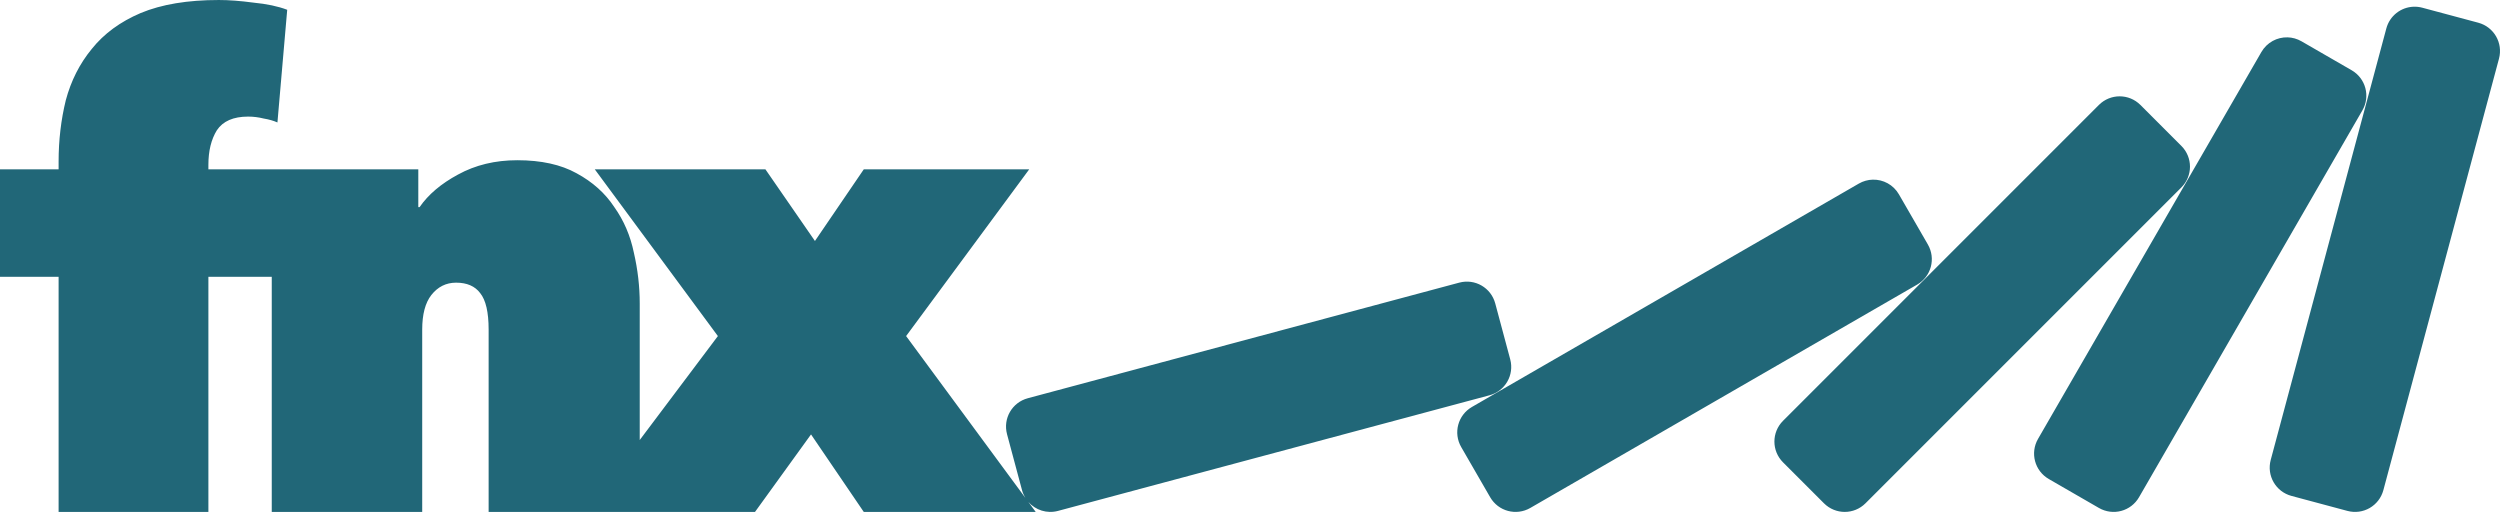
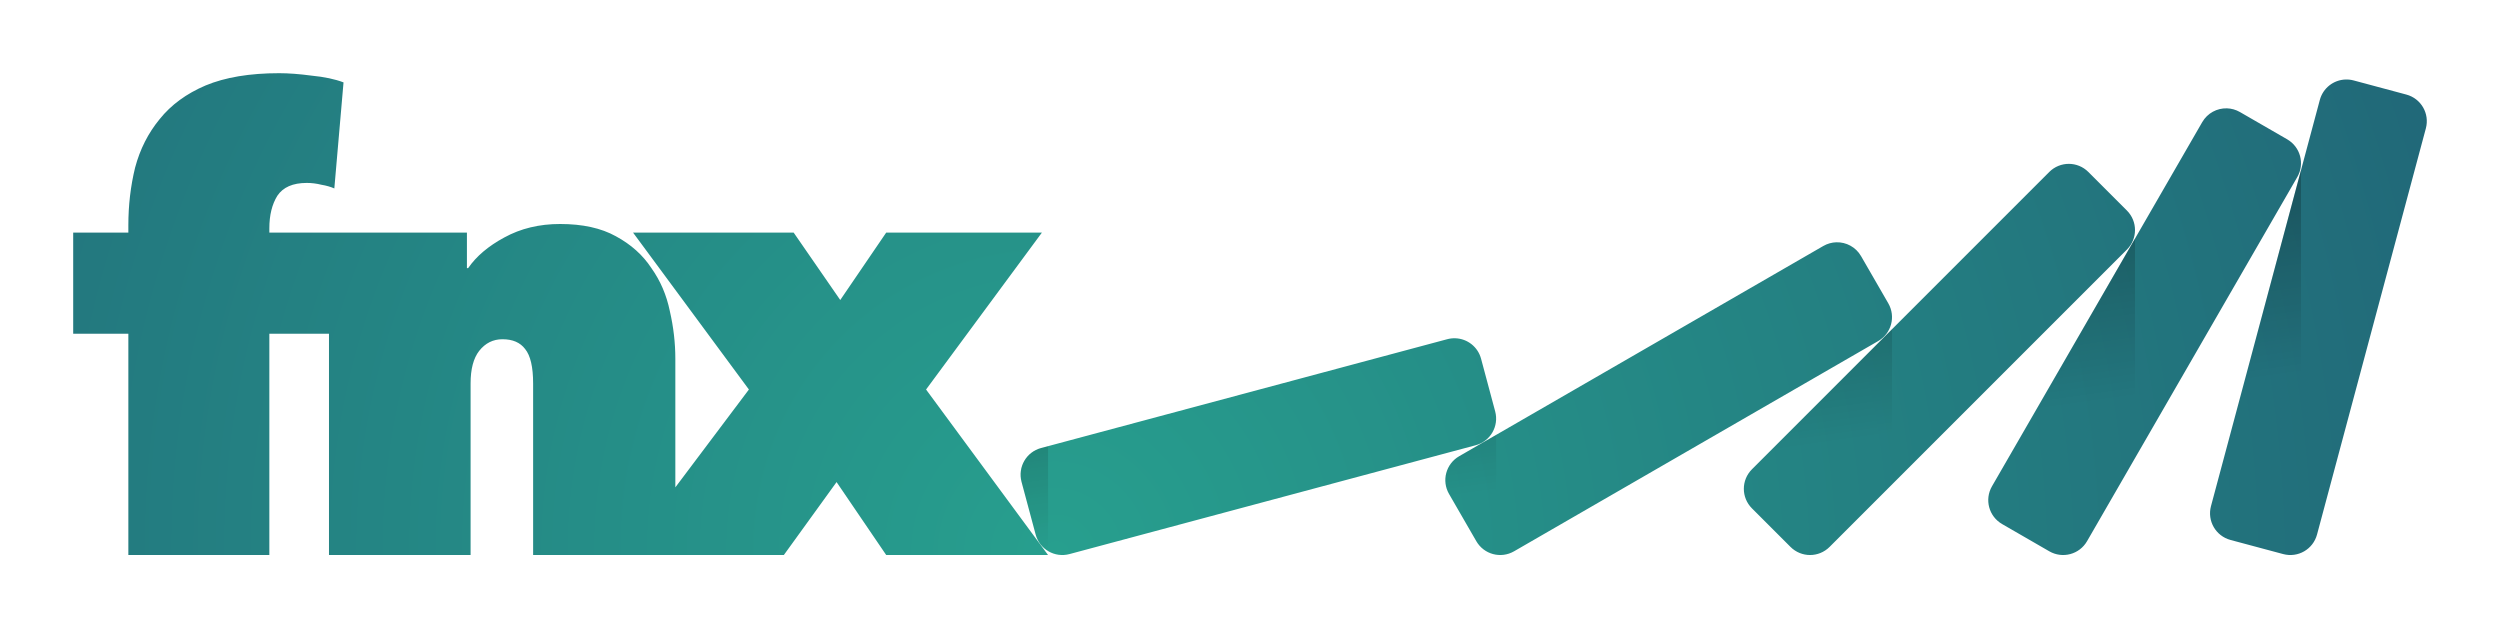
- <svg xmlns="http://www.w3.org/2000/svg" width="181.475mm" height="37.16mm" viewBox="0 0 643.023 131.668" id="svg2" version="1.1">
-   <defs id="defs4" />
-   <g id="layer1" transform="translate(115.0759,-2340.898)">
+ <svg xmlns="http://www.w3.org/2000/svg" xmlns:xlink="http://www.w3.org/1999/xlink" width="683.158" height="171.668" viewBox="0 0 683.158 171.668" id="svg2" version="1.1">
+   <defs id="defs4">
+     <linearGradient id="linearGradient4431">
+       <stop style="stop-color:#000000;stop-opacity:1;" offset="0" id="stop4433" />
+       <stop style="stop-color:#000000;stop-opacity:0;" offset="1" id="stop4435" />
+     </linearGradient>
+     <linearGradient id="linearGradient4362">
+       <stop style="stop-color:#279f8e;stop-opacity:1" offset="0" id="stop4364" />
+       <stop style="stop-color:#216778;stop-opacity:1" offset="1" id="stop4366" />
+     </linearGradient>
+     <radialGradient xlink:href="#linearGradient4362" id="radialGradient4379" cx="407.293" cy="139.43" fx="407.293" fy="139.43" r="321.579" gradientTransform="matrix(0.6352086,1.100214,-1.085037,0.6264463,181.2928,-383.9069)" gradientUnits="userSpaceOnUse" />
+     <linearGradient xlink:href="#linearGradient4431" id="linearGradient4437" x1="265.924" y1="80.509" x2="273.067" y2="130.509" gradientUnits="userSpaceOnUse" />
+   </defs>
+   <g id="layer1" transform="translate(135.0759,-2320.898)">
    <g style="font-style:normal;font-variant:normal;font-weight:normal;font-stretch:normal;font-size:65.039px;line-height:130%;font-family:Courier;-inkscape-font-specification:'Courier, Normal';text-align:start;letter-spacing:0px;word-spacing:0px;writing-mode:lr-tb;text-anchor:start;fill:#00aad4;fill-opacity:1;stroke:none;stroke-width:1px;stroke-linecap:butt;stroke-linejoin:miter;stroke-opacity:1" id="text4362" transform="matrix(1.51104,0,0,1.51104,61.21598,-1259.592)">
-       <path style="font-style:normal;font-variant:normal;font-weight:900;font-stretch:normal;font-size:65.039px;line-height:130%;font-family:'Avenir Next';-inkscape-font-specification:'Avenir Next, Heavy';text-align:start;writing-mode:lr-tb;text-anchor:start;fill:#216778;fill-opacity:1;stroke:none" d="M 56.283,0 C 48.243,0 41.542,1.118 36.182,3.352 c -5.249,2.233 -9.434,5.304 -12.561,9.213 -3.127,3.797 -5.363,8.207 -6.703,13.232 -1.228,5.025 -1.844,10.276 -1.844,15.748 l 0,2.01 -15.074,0 0,27.639 15.074,0 0,60.475 38.527,0 0,-60.475 16.297,0 0,60.475 38.697,0 0,-46.904 c 0,-3.909 0.78,-6.869 2.344,-8.879 1.675,-2.122 3.797,-3.184 6.365,-3.184 2.792,0 4.859,0.893 6.199,2.68 1.452,1.787 2.178,4.916 2.178,9.383 l 0,46.904 38.863,0 29.65,0 14.408,-19.936 13.566,19.936 44.225,0 -1.891,-2.566 c 1.835,2.086 4.746,3.075 7.621,2.305 l 110.975,-29.736 c 4.043,-1.083 6.427,-5.209 5.344,-9.252 l -3.854,-14.383 c -1.083,-4.043 -5.211,-6.425 -9.254,-5.342 L 264.361,102.428 c -4.043,1.083 -6.425,5.211 -5.342,9.254 l 3.854,14.383 c 0.192,0.716 0.484,1.376 0.85,1.979 l -30.664,-41.605 31.66,-42.883 -42.549,0 -12.561,18.428 -12.734,-18.428 -43.889,0 31.66,42.883 -20.102,26.736 0,-35.111 c 0,-4.356 -0.503,-8.713 -1.508,-13.068 -0.893,-4.355 -2.57,-8.263 -5.027,-11.725 -2.345,-3.573 -5.581,-6.475 -9.713,-8.709 -4.02,-2.234 -9.102,-3.352 -15.244,-3.352 -5.695,0 -10.777,1.227 -15.244,3.684 -4.355,2.345 -7.651,5.138 -9.885,8.377 l -0.332,0 0,-9.715 -35.393,0 -2.301,0 -16.297,0 0,-1.172 c 0,-3.574 0.726,-6.534 2.178,-8.879 1.563,-2.345 4.246,-3.518 8.043,-3.518 1.34,0 2.679,0.167 4.02,0.502 1.34,0.223 2.513,0.559 3.518,1.006 L 73.873,2.514 C 71.528,1.62 68.622,1.005 65.16,0.67 61.81,0.223 58.852,0 56.283,0 Z M 620.775,1.727 c -3.221,0.124 -6.112,2.313 -6.992,5.598 L 584.049,118.299 c -1.083,4.043 1.299,8.171 5.342,9.254 l 14.383,3.854 c 4.043,1.083 8.169,-1.301 9.252,-5.344 L 642.762,15.088 c 1.083,-4.043 -1.299,-8.169 -5.342,-9.252 L 623.037,1.982 c -0.758,-0.203 -1.518,-0.285 -2.262,-0.256 z m -32.387,7.877 c -2.678,-0.072 -5.303,1.291 -6.742,3.783 l -57.445,99.496 c -2.093,3.625 -0.859,8.228 2.766,10.32 l 12.895,7.445 c 3.625,2.093 8.228,0.859 10.32,-2.766 l 57.445,-99.496 c 2.093,-3.625 0.859,-8.229 -2.766,-10.322 L 591.967,10.621 C 590.834,9.967 589.606,9.636 588.389,9.604 Z M 545.193,24.775 c -1.931,0 -3.862,0.739 -5.342,2.219 l -81.238,81.24 c -2.96,2.96 -2.96,7.724 0,10.684 l 10.527,10.529 c 2.96,2.96 7.726,2.96 10.686,0 l 81.238,-81.238 c 2.96,-2.96 2.96,-7.726 0,-10.686 L 550.537,26.994 c -1.48,-1.48 -3.413,-2.219 -5.344,-2.219 z m -63.514,21.432 c -1.217,0.033 -2.445,0.362 -3.578,1.016 l -99.498,57.445 c -3.625,2.093 -4.858,6.695 -2.766,10.32 l 7.445,12.895 c 2.093,3.625 6.696,4.858 10.32,2.766 l 99.498,-57.445 c 3.625,-2.093 4.858,-6.695 2.766,-10.32 l -7.445,-12.895 c -1.439,-2.492 -4.064,-3.854 -6.742,-3.781 z" transform="matrix(0.6617959,0,0,0.6617959,-116.6692,2382.79)" id="path4452" />
+       <path style="font-style:normal;font-variant:normal;font-weight:900;font-stretch:normal;font-size:65.039px;line-height:130%;font-family:'Avenir Next';-inkscape-font-specification:'Avenir Next, Heavy';text-align:start;writing-mode:lr-tb;text-anchor:start;fill:url(#radialGradient4379);fill-opacity:1;stroke:none" d="M 76.283 20 C 68.243 20 61.542 21.118 56.182 23.352 C 50.933 25.585 46.748 28.656 43.621 32.564 C 40.494 36.361 38.258 40.771 36.918 45.797 C 35.69 50.822 35.074 56.073 35.074 61.545 L 35.074 63.555 L 20 63.555 L 20 91.193 L 35.074 91.193 L 35.074 151.668 L 73.602 151.668 L 73.602 91.193 L 89.898 91.193 L 89.898 151.668 L 128.596 151.668 L 128.596 104.764 C 128.596 100.855 129.376 97.895 130.939 95.885 C 132.615 93.763 134.736 92.701 137.305 92.701 C 140.097 92.701 142.164 93.594 143.504 95.381 C 144.956 97.168 145.682 100.297 145.682 104.764 L 145.682 151.668 L 184.545 151.668 L 214.195 151.668 L 228.604 131.732 L 242.17 151.668 L 286.395 151.668 L 253.059 106.438 L 284.719 63.555 L 242.17 63.555 L 229.609 81.982 L 216.875 63.555 L 172.986 63.555 L 204.646 106.438 L 184.545 133.174 L 184.545 98.062 C 184.545 93.707 184.042 89.349 183.037 84.994 C 182.144 80.639 180.467 76.731 178.01 73.27 C 175.665 69.696 172.429 66.794 168.297 64.561 C 164.277 62.327 159.195 61.209 153.053 61.209 C 147.357 61.209 142.276 62.436 137.809 64.893 C 133.453 67.238 130.157 70.031 127.924 73.27 L 127.592 73.27 L 127.592 63.555 L 92.199 63.555 L 89.898 63.555 L 73.602 63.555 L 73.602 62.383 C 73.602 58.809 74.328 55.849 75.779 53.504 C 77.343 51.159 80.025 49.986 83.822 49.986 C 85.162 49.986 86.502 50.153 87.842 50.488 C 89.182 50.712 90.354 51.047 91.359 51.494 L 93.873 22.514 C 91.528 21.62 88.622 21.005 85.16 20.67 C 81.81 20.223 78.852 20 76.283 20 z M 640.908 21.727 C 637.687 21.85 634.798 24.039 633.918 27.324 L 604.182 138.299 C 603.098 142.342 605.482 146.469 609.525 147.553 L 623.906 151.406 C 627.949 152.49 632.077 150.106 633.16 146.062 L 662.896 35.088 C 663.98 31.045 661.596 26.919 657.553 25.836 L 643.172 21.982 C 642.414 21.779 641.652 21.698 640.908 21.727 z M 608.523 29.604 C 605.845 29.531 603.22 30.895 601.781 33.387 L 544.336 132.883 C 542.243 136.508 543.477 141.11 547.102 143.203 L 559.996 150.648 C 563.621 152.741 568.224 151.508 570.316 147.883 L 627.762 48.387 C 629.855 44.762 628.621 40.157 624.996 38.064 L 612.102 30.621 C 610.969 29.967 609.741 29.636 608.523 29.604 z M 565.328 44.775 C 563.397 44.775 561.466 45.514 559.986 46.994 L 478.746 128.234 C 475.786 131.194 475.786 135.958 478.746 138.918 L 489.275 149.447 C 492.235 152.407 496.999 152.407 499.959 149.447 L 581.199 68.209 C 584.159 65.249 584.159 60.483 581.199 57.523 L 570.67 46.994 C 569.19 45.514 567.259 44.775 565.328 44.775 z M 501.812 66.207 C 500.595 66.24 499.367 66.569 498.234 67.223 L 398.738 124.668 C 395.113 126.761 393.88 131.363 395.973 134.988 L 403.418 147.883 C 405.511 151.508 410.113 152.741 413.738 150.648 L 513.234 93.203 C 516.859 91.11 518.093 86.508 516 82.883 L 508.557 69.988 C 507.118 67.496 504.491 66.135 501.812 66.207 z M 397.732 92.438 C 396.989 92.409 396.229 92.49 395.471 92.693 L 284.494 122.428 C 280.451 123.511 278.069 127.639 279.152 131.682 L 283.006 146.064 C 284.089 150.107 288.217 152.49 292.26 151.406 L 403.234 121.67 C 407.277 120.587 409.659 116.461 408.576 112.418 L 404.723 98.035 C 403.842 94.75 400.954 92.562 397.732 92.438 z " id="path4312" transform="matrix(0.6617959,0,0,0.6617959,-129.9051,2369.554)" />
+       <path style="font-style:normal;font-variant:normal;font-weight:900;font-stretch:normal;font-size:65.039px;line-height:130%;font-family:'Avenir Next';-inkscape-font-specification:'Avenir Next, Heavy';text-align:start;writing-mode:lr-tb;text-anchor:start;opacity:0.219;fill:url(#linearGradient4437);fill-opacity:1;stroke:none" d="m 608.781,26.494 -24.6,91.805 c -1.083,4.043 1.301,8.17 5.344,9.254 l 14.381,3.854 c 1.687,0.452 3.386,0.294 4.875,-0.33 l 0,-104.582 z m -45.363,18.697 -39.082,67.691 c -2.093,3.625 -0.859,8.228 2.766,10.32 l 12.895,7.445 c 3.625,2.093 8.228,0.859 10.32,-2.766 l 13.102,-22.691 0,-60 z m -66.398,24.77 -38.273,38.273 c -2.96,2.96 -2.96,7.724 0,10.684 l 10.529,10.529 c 2.96,2.96 7.724,2.96 10.684,0 l 17.061,-17.061 0,-42.426 z m -108.182,28.875 -10.1,5.832 c -3.625,2.093 -4.858,6.695 -2.766,10.32 l 7.445,12.895 c 1.2,2.079 3.227,3.366 5.42,3.695 l 0,-32.742 z m -122.443,3.082 -1.9,0.51 c -4.043,1.083 -6.425,5.211 -5.342,9.254 l 3.854,14.383 c 0.527,1.968 1.78,3.537 3.389,4.51 l 0,-28.656 z" id="path4317" transform="matrix(0.6617959,0,0,0.6617959,-116.6692,2382.79)" />
    </g>
  </g>
</svg>
